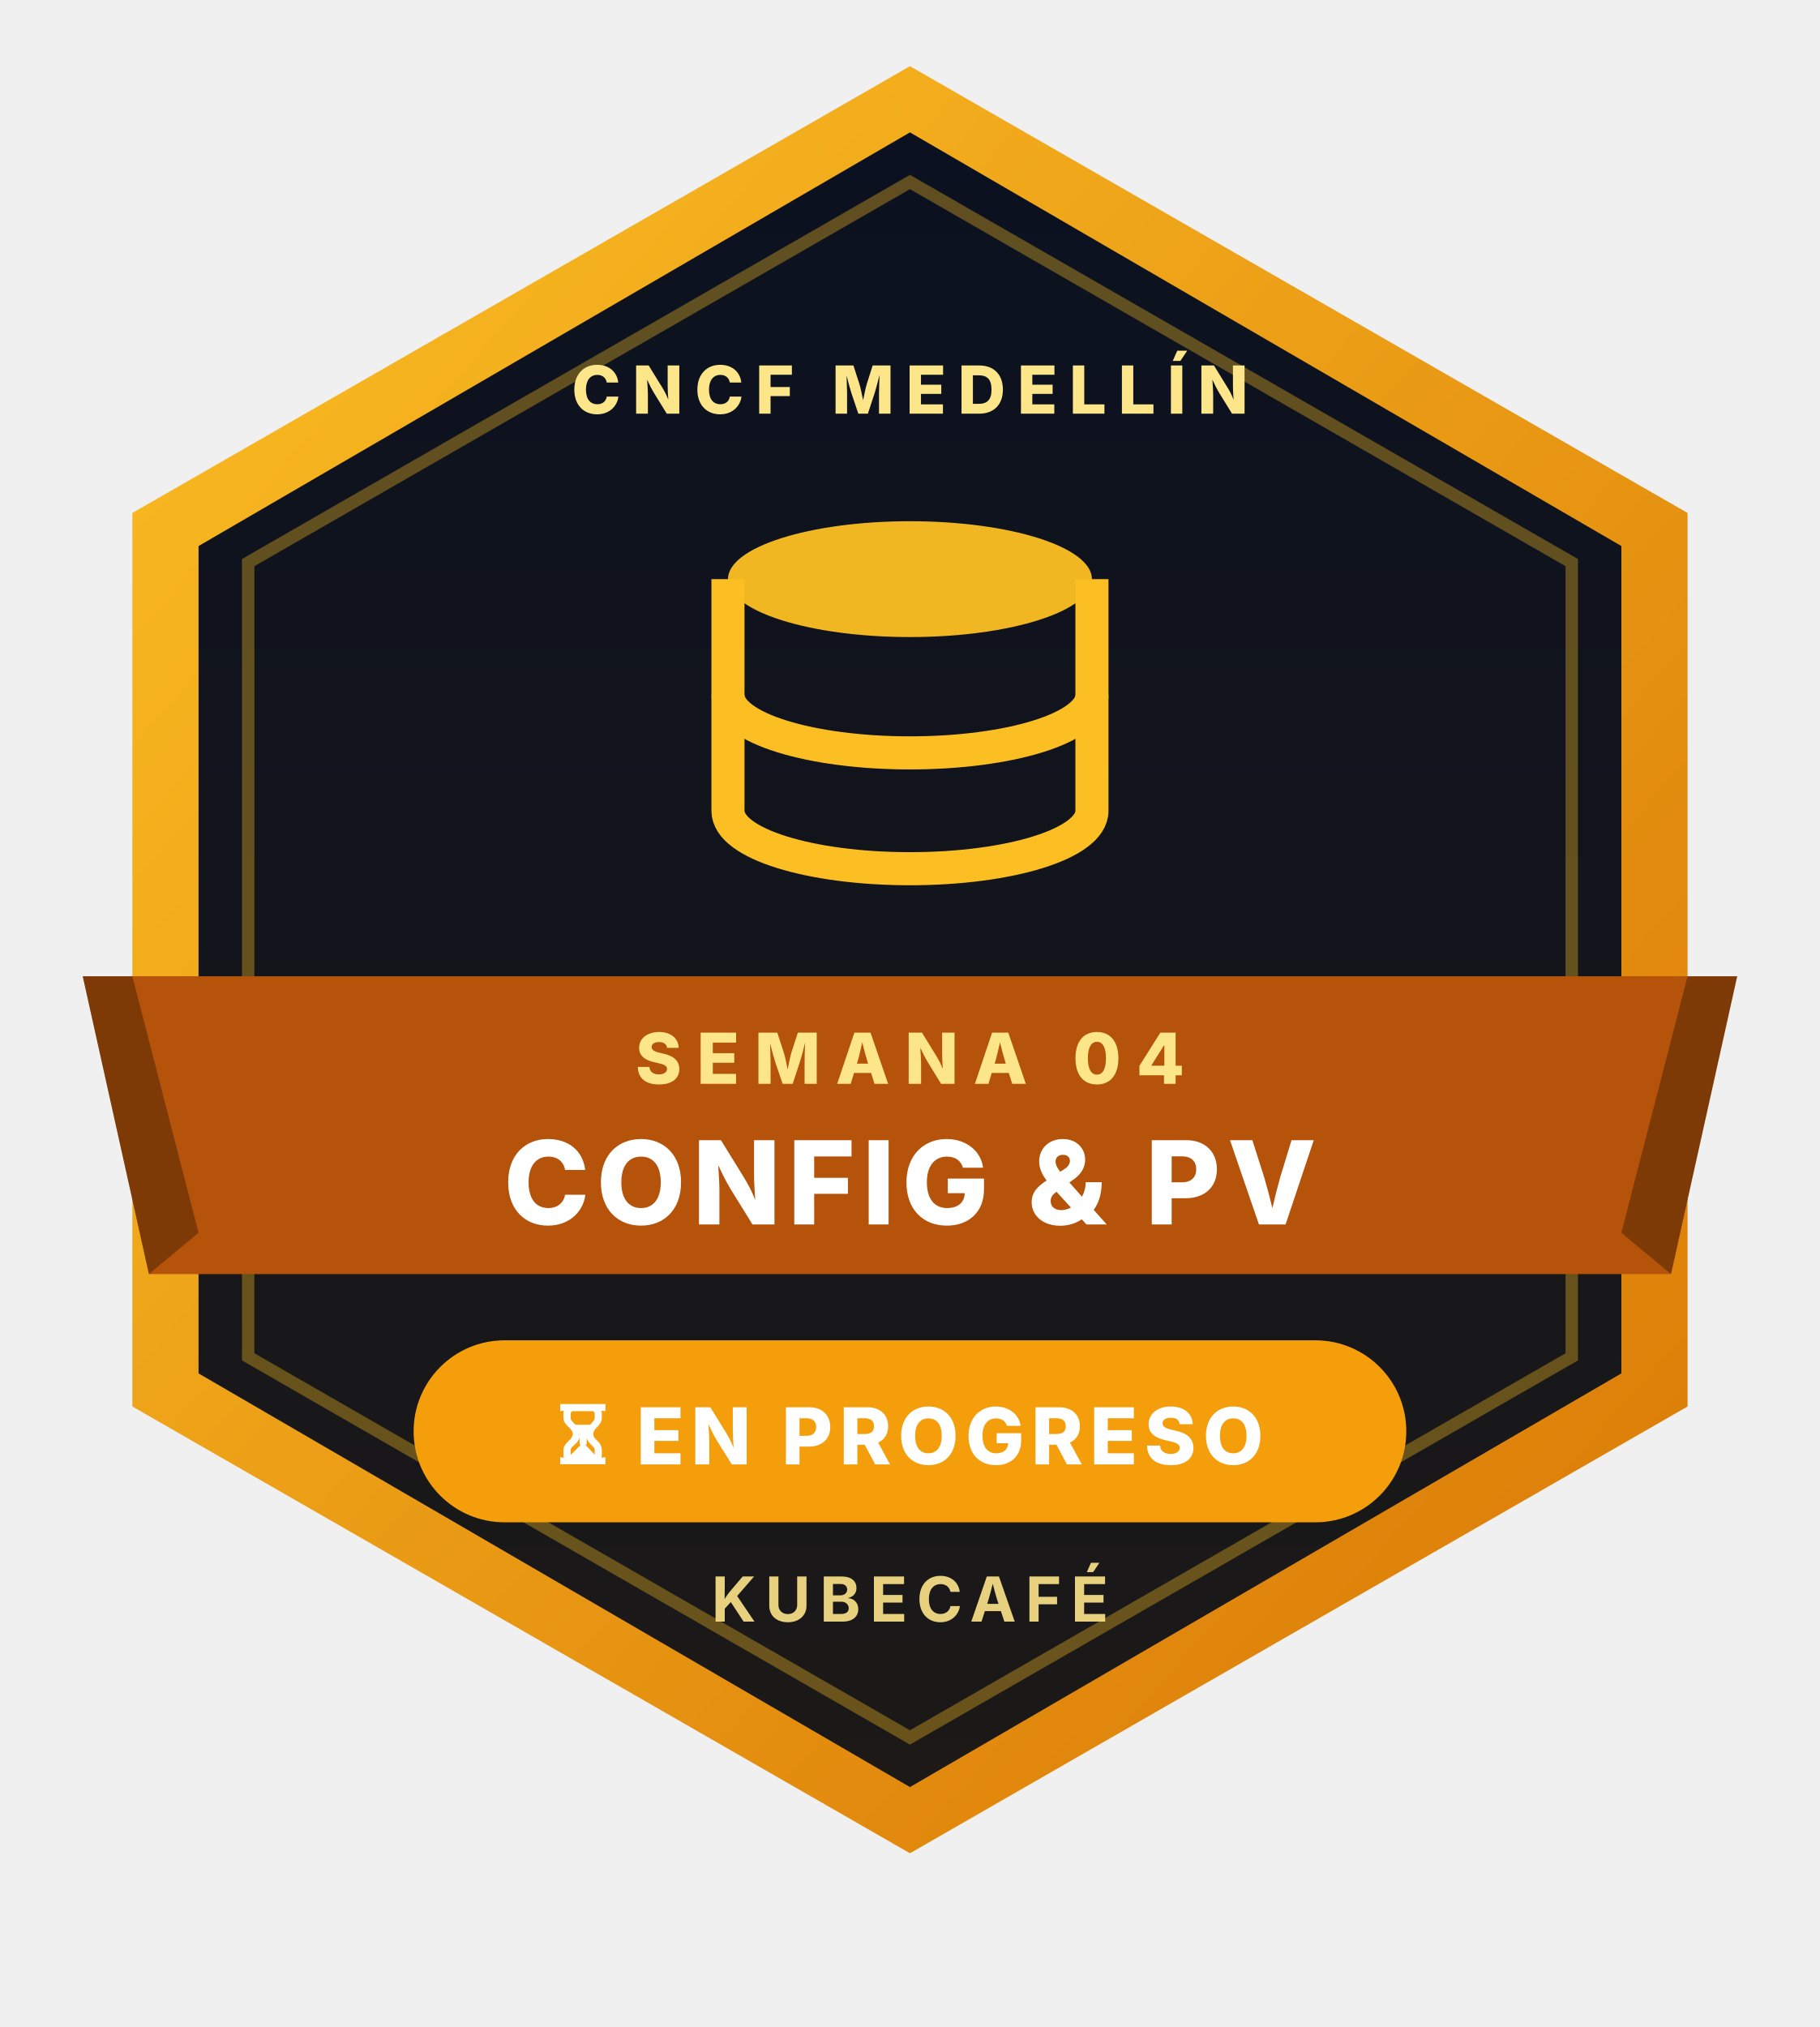
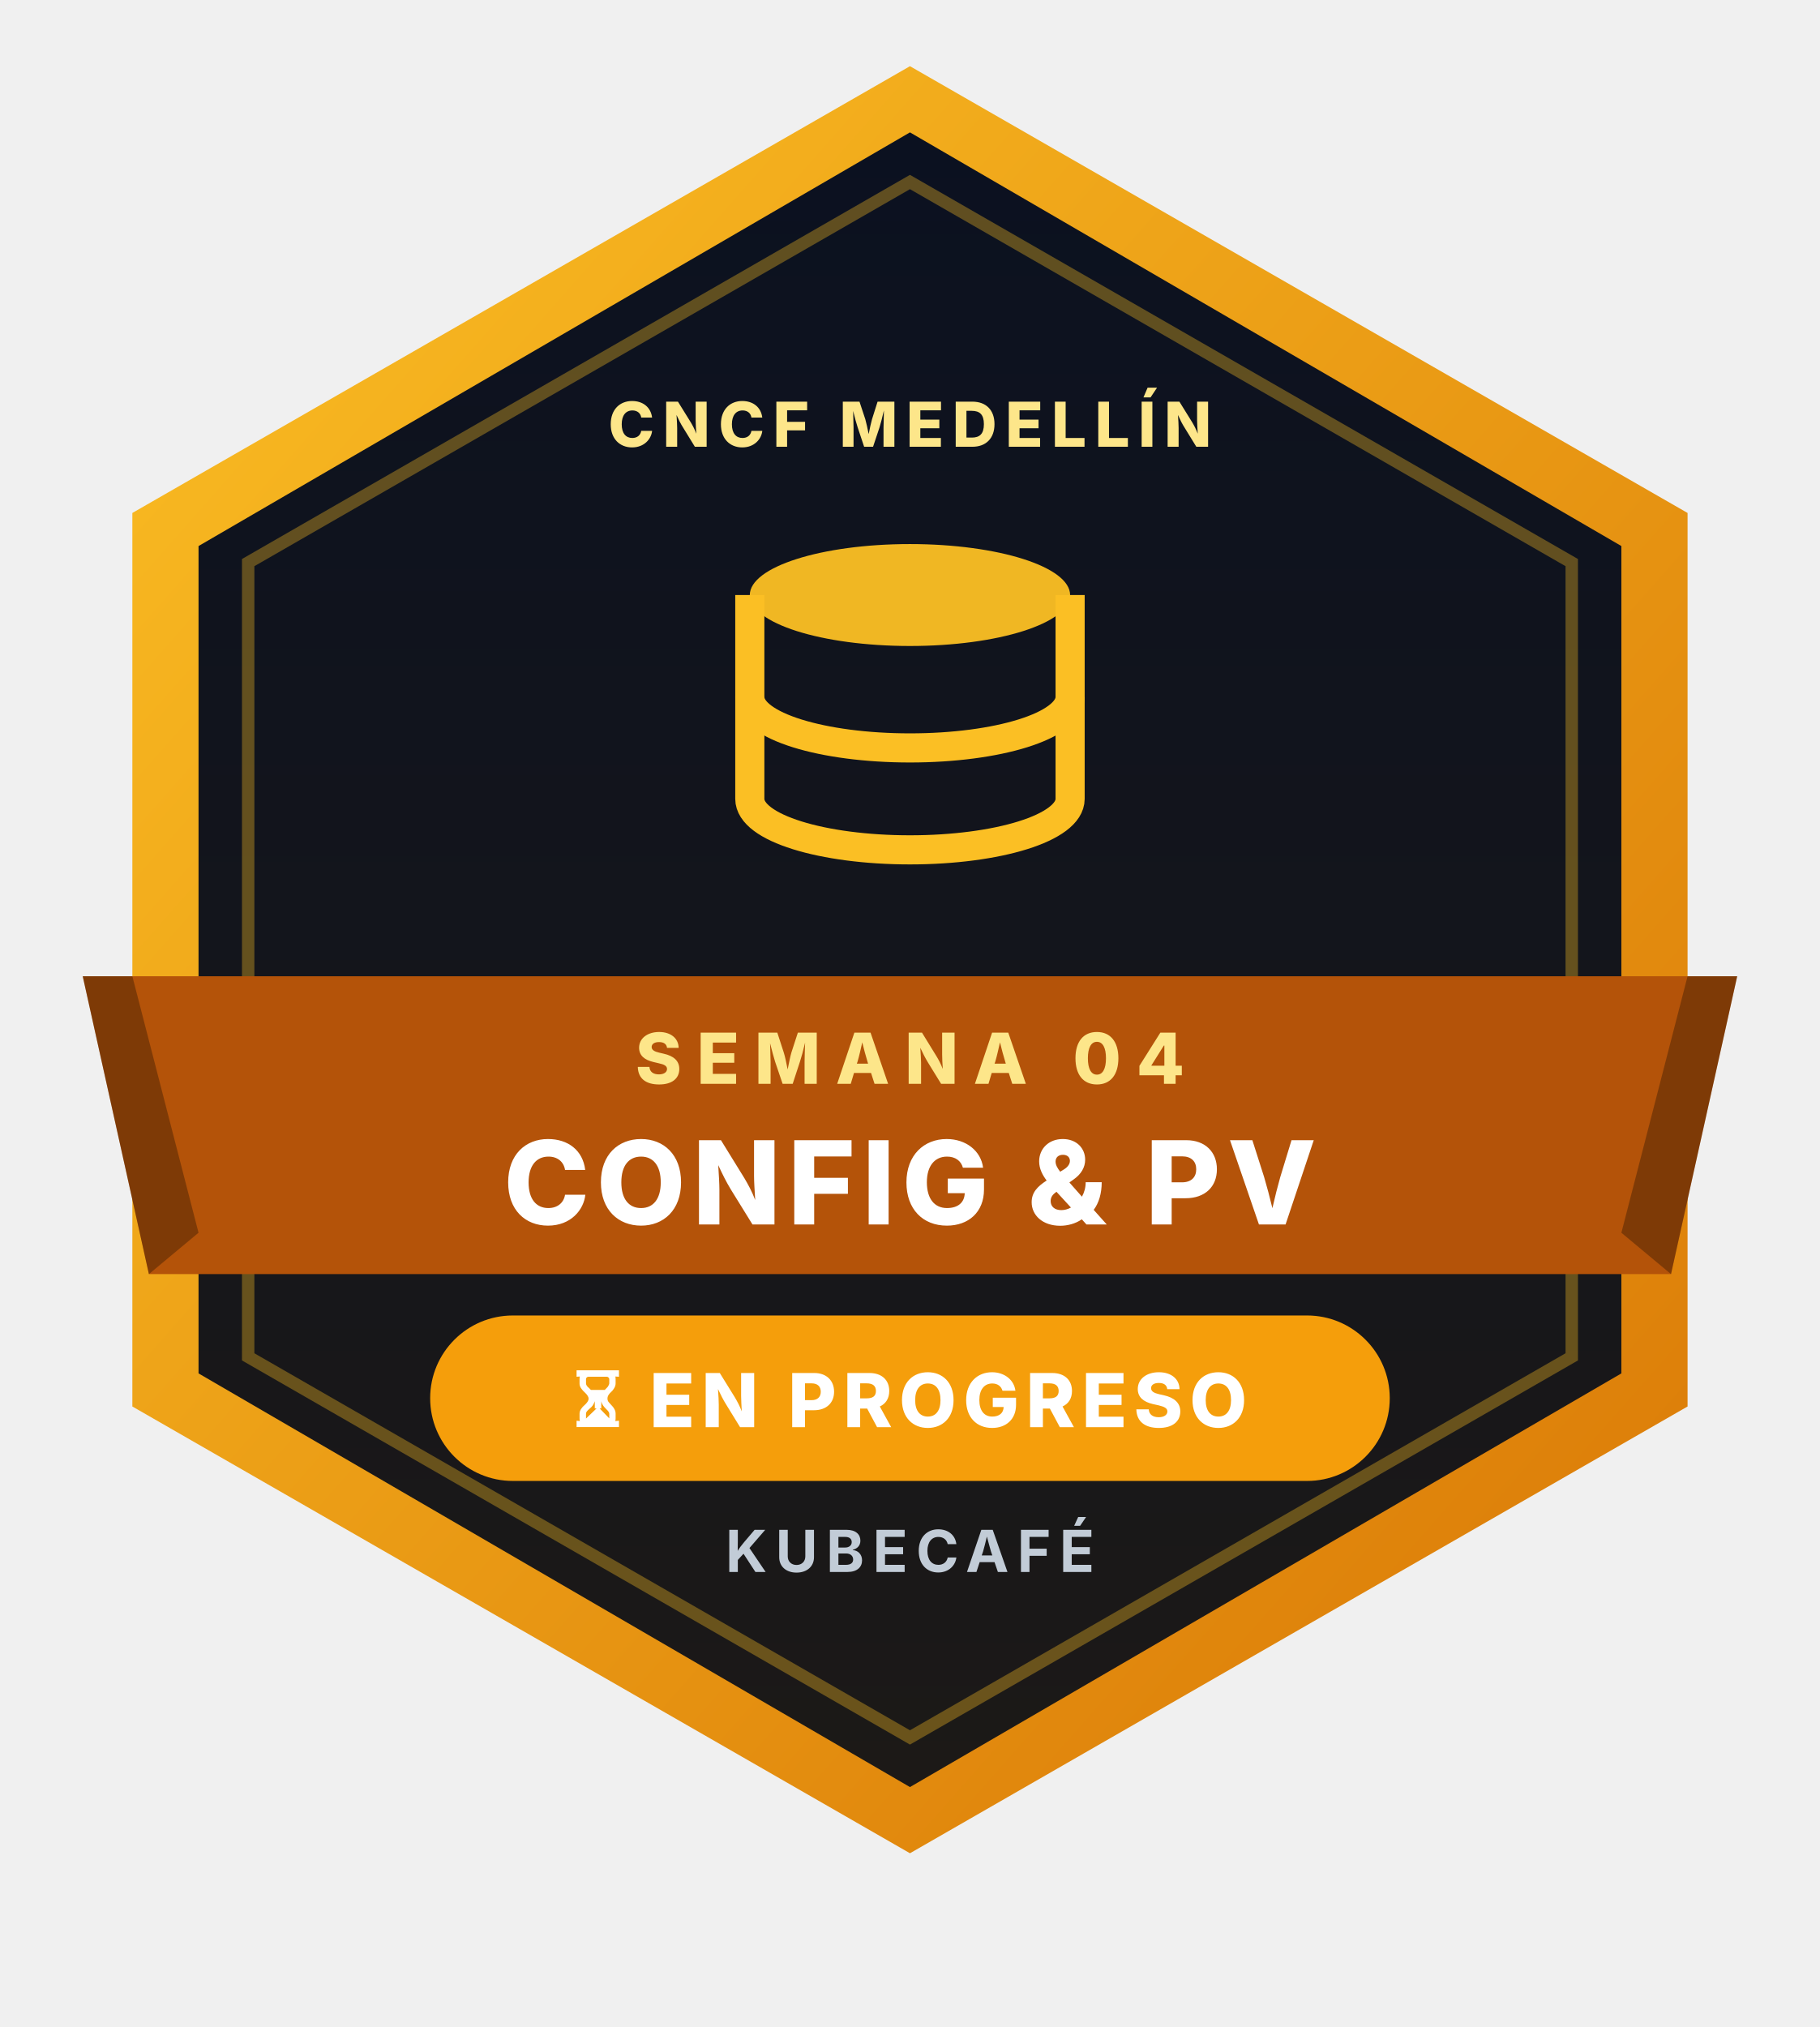
<svg xmlns="http://www.w3.org/2000/svg" viewBox="0 0 220 245" width="220" height="245">
  <defs>
    <linearGradient id="b_semana-04_progreso" x1="0%" y1="0%" x2="100%" y2="100%">
      <stop offset="0%" stop-color="#FBBF24" />
      <stop offset="100%" stop-color="#D97706" />
    </linearGradient>
    <linearGradient id="bg_semana-04_progreso" x1="0%" y1="0%" x2="0%" y2="100%">
      <stop offset="0%" stop-color="#0B1120" />
      <stop offset="100%" stop-color="#1C1917" />
    </linearGradient>
  </defs>
  <g opacity="1">
    <polygon points="110,8 204,62 204,170 110,224 16,170 16,62" fill="url(#b_semana-04_progreso)" />
    <polygon points="110,16 196,66 196,166 110,216 24,166 24,66" fill="url(#bg_semana-04_progreso)" />
    <polygon points="110,22 190,68 190,164 110,210 30,164 30,68" fill="none" stroke="#FBBF24" stroke-width="1.5" stroke-opacity="0.35" />
-     <text x="110" y="50" text-anchor="middle" font-family="system-ui,-apple-system,sans-serif" font-size="8" font-weight="800" fill="#FDE68A" letter-spacing="1.4">CNCF MEDELLÍN</text>
-     <g color="#FBBF24" transform="translate(0, 4)">
+     <text x="110" y="54" text-anchor="middle" font-family="system-ui,-apple-system,sans-serif" font-size="7.5" font-weight="800" fill="#FDE68A" letter-spacing="1.0">CNCF MEDELLÍN</text>
+     <g color="#FBBF24" transform="translate(110, 86) scale(0.88) translate(-110, -82)">
      <ellipse cx="110" cy="66" rx="22" ry="7" fill="currentColor" opacity="0.95" />
      <path d="M88 66 v14 c0 4 10 7 22 7 s22 -3 22 -7 v-14" fill="none" stroke="currentColor" stroke-width="4" />
      <path d="M88 80 v14 c0 4 10 7 22 7 s22 -3 22 -7 v-14" fill="none" stroke="currentColor" stroke-width="4" />
    </g>
    <polygon points="10,118 210,118 202,154 18,154" fill="#B45309" />
    <polygon points="10,118 18,154 24,149 16,118" fill="#000000" opacity="0.3" />
    <polygon points="210,118 202,154 196,149 204,118" fill="#000000" opacity="0.3" />
    <text x="110" y="131" text-anchor="middle" font-family="system-ui,-apple-system,sans-serif" font-size="8.5" font-weight="800" fill="#FDE68A" letter-spacing="1.8">SEMANA 04</text>
    <text x="110" y="148" text-anchor="middle" font-family="system-ui,-apple-system,sans-serif" font-size="14" font-weight="800" fill="#FFFFFF" letter-spacing="0.8">CONFIG &amp; PV</text>
-     <rect x="50" y="162" width="120" height="22" rx="11" fill="#F59E0B" />
-     <text x="110" y="177" text-anchor="middle" font-family="system-ui,-apple-system,sans-serif" font-size="9.5" font-weight="800" fill="#FFFFFF" letter-spacing="0.8">⏳ EN PROGRESO</text>
-     <text x="110" y="196" text-anchor="middle" font-family="system-ui,-apple-system,sans-serif" font-size="7.5" font-weight="700" fill="#FDE68A" opacity="0.9" letter-spacing="1.1">KUBECAFÉ</text>
+     <rect x="52" y="159" width="116" height="20" rx="10" fill="#F59E0B" />
+     <text x="110" y="172.5" text-anchor="middle" font-family="system-ui,-apple-system,sans-serif" font-size="9" font-weight="800" fill="#FFFFFF" letter-spacing="0.8">⏳ EN PROGRESO</text>
+     <text x="110" y="190" text-anchor="middle" font-family="system-ui,-apple-system,sans-serif" font-size="7" font-weight="700" fill="#CBD5E1" opacity="0.95" letter-spacing="1.0">KUBECAFÉ</text>
  </g>
</svg>
